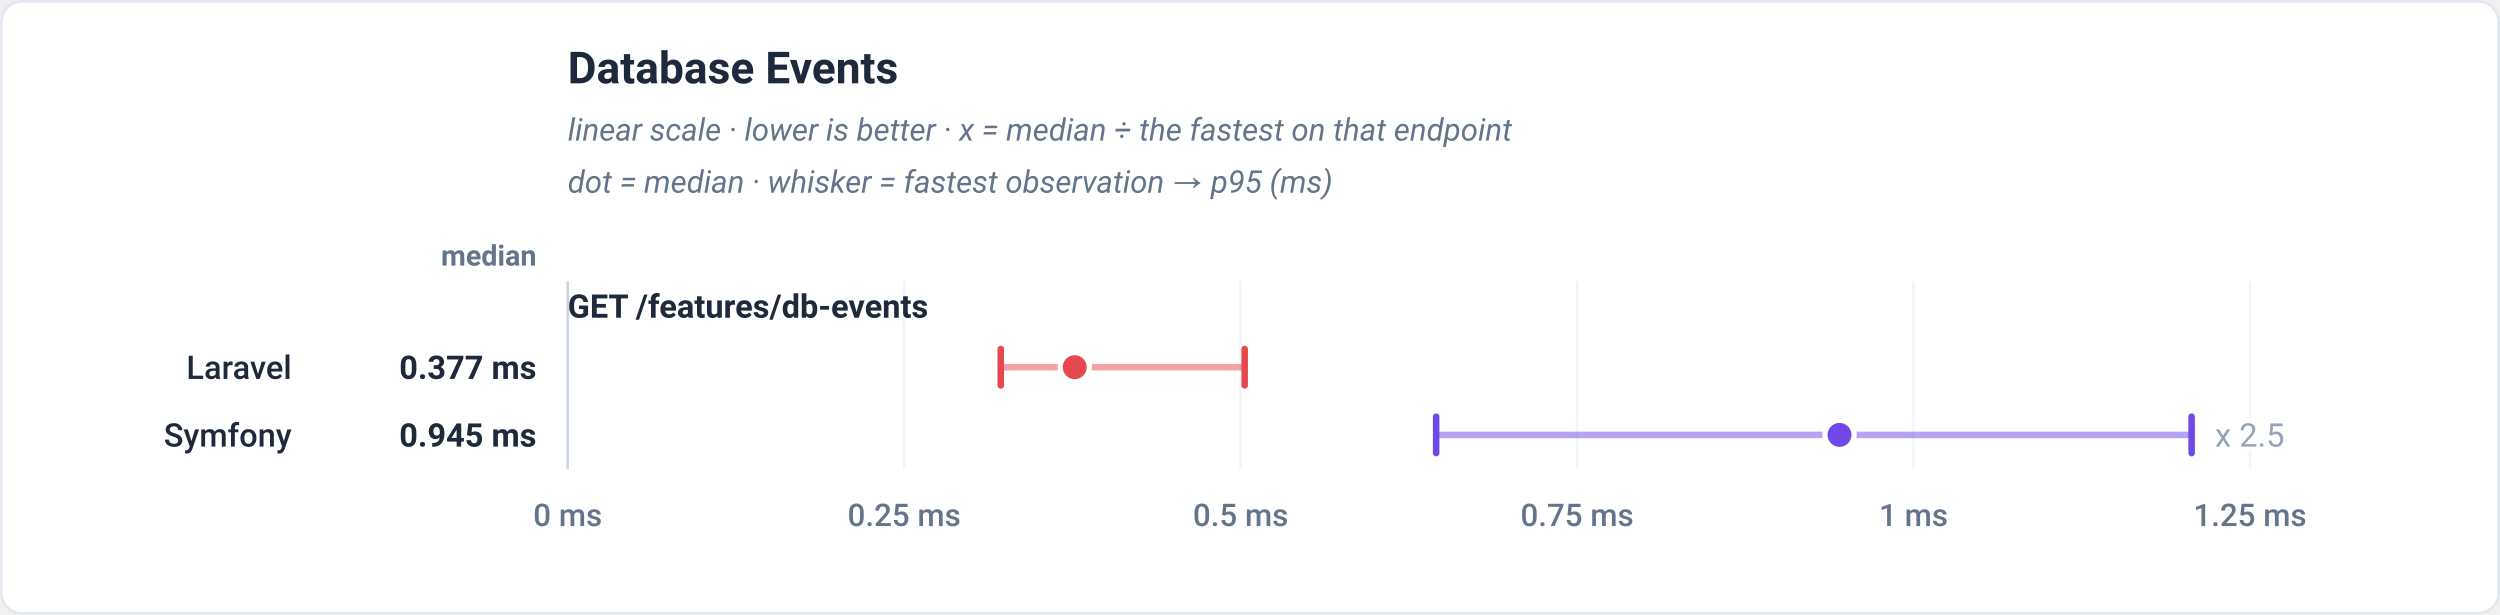
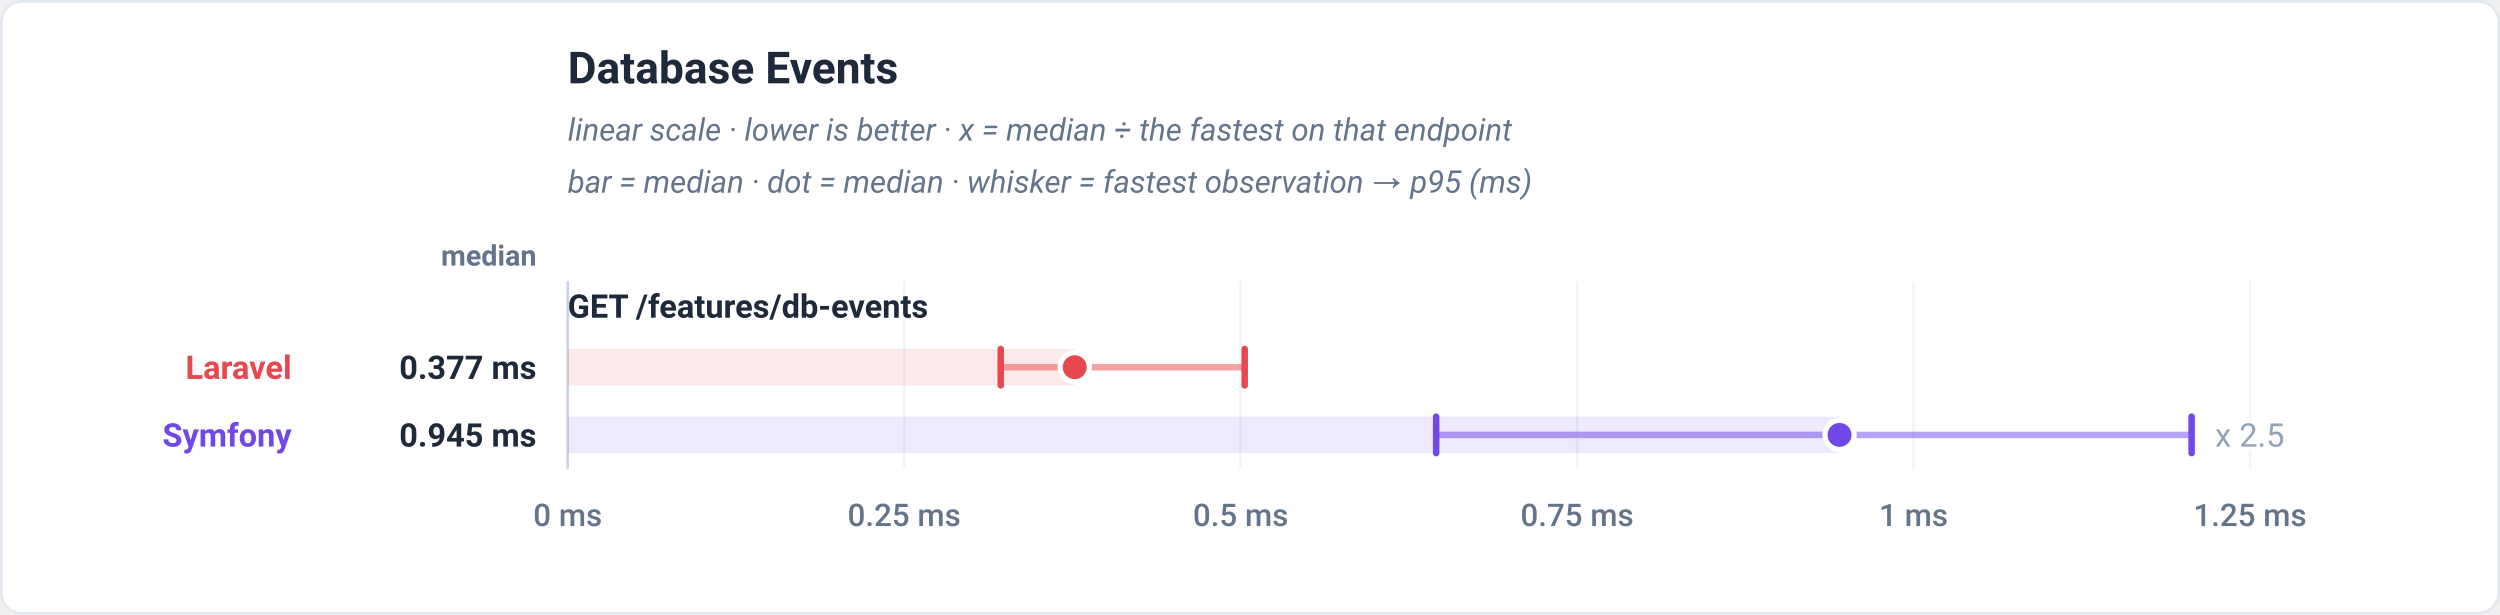
<svg xmlns="http://www.w3.org/2000/svg" viewBox="0 0 960 236" width="960" height="236" role="img" font-family="-apple-system,BlinkMacSystemFont,'Segoe UI',Roboto,Helvetica,Arial,sans-serif">
  <rect x="0.5" y="0.5" width="959" height="235" rx="8" fill="#ffffff" stroke="#e2e8f0" />
  <text x="218" y="32" font-family="-apple-system,BlinkMacSystemFont,'Segoe UI',Roboto,Helvetica,Arial,sans-serif" font-size="17" font-weight="700" fill="#1e293b" text-anchor="start">Database Events</text>
  <text x="218" y="54" font-family="-apple-system,BlinkMacSystemFont,'Segoe UI',Roboto,Helvetica,Arial,sans-serif" font-size="12" font-weight="400" fill="#64748b" text-anchor="start" font-style="italic">linear scale · lower is better · x = median ÷ the fastest on that endpoint</text>
-   <text x="218" y="74" font-family="-apple-system,BlinkMacSystemFont,'Segoe UI',Roboto,Helvetica,Arial,sans-serif" font-size="12" font-weight="400" fill="#64748b" text-anchor="start" font-style="italic">dot = median · whisker = fastest observation → p95 (ms)</text>
+   <text x="218" y="74" font-family="-apple-system,BlinkMacSystemFont,'Segoe UI',Roboto,Helvetica,Arial,sans-serif" font-size="12" font-weight="400" fill="#64748b" text-anchor="start" font-style="italic">bar = median · dot = median · whisker = fastest observation → p95 (ms)</text>
  <text x="206" y="102" font-family="-apple-system,BlinkMacSystemFont,'Segoe UI',Roboto,Helvetica,Arial,sans-serif" font-size="11" font-weight="600" fill="#64748b" text-anchor="end">median</text>
  <line x1="218" y1="108" x2="218" y2="180" stroke="#f1f5f9" stroke-width="1" />
  <text x="218" y="202" font-family="-apple-system,BlinkMacSystemFont,'Segoe UI',Roboto,Helvetica,Arial,sans-serif" font-size="12" font-weight="500" fill="#64748b" text-anchor="middle">0 ms</text>
  <line x1="347.2" y1="108" x2="347.2" y2="180" stroke="#f1f5f9" stroke-width="1" />
  <text x="347.2" y="202" font-family="-apple-system,BlinkMacSystemFont,'Segoe UI',Roboto,Helvetica,Arial,sans-serif" font-size="12" font-weight="500" fill="#64748b" text-anchor="middle">0.25 ms</text>
  <line x1="476.4" y1="108" x2="476.4" y2="180" stroke="#f1f5f9" stroke-width="1" />
  <text x="476.4" y="202" font-family="-apple-system,BlinkMacSystemFont,'Segoe UI',Roboto,Helvetica,Arial,sans-serif" font-size="12" font-weight="500" fill="#64748b" text-anchor="middle">0.5 ms</text>
  <line x1="605.6" y1="108" x2="605.6" y2="180" stroke="#f1f5f9" stroke-width="1" />
  <text x="605.6" y="202" font-family="-apple-system,BlinkMacSystemFont,'Segoe UI',Roboto,Helvetica,Arial,sans-serif" font-size="12" font-weight="500" fill="#64748b" text-anchor="middle">0.75 ms</text>
  <line x1="734.8" y1="108" x2="734.8" y2="180" stroke="#f1f5f9" stroke-width="1" />
  <text x="734.8" y="202" font-family="-apple-system,BlinkMacSystemFont,'Segoe UI',Roboto,Helvetica,Arial,sans-serif" font-size="12" font-weight="500" fill="#64748b" text-anchor="middle">1 ms</text>
  <line x1="864" y1="108" x2="864" y2="180" stroke="#f1f5f9" stroke-width="1" />
  <text x="864" y="202" font-family="-apple-system,BlinkMacSystemFont,'Segoe UI',Roboto,Helvetica,Arial,sans-serif" font-size="12" font-weight="500" fill="#64748b" text-anchor="middle">1.25 ms</text>
  <line x1="218" y1="108" x2="218" y2="180" stroke="#cbd5e1" stroke-width="1" />
  <text x="218" y="122" font-family="-apple-system,BlinkMacSystemFont,'Segoe UI',Roboto,Helvetica,Arial,sans-serif" font-size="12.5" font-weight="700" fill="#1e293b" text-anchor="start">GET /features/db-events</text>
-   <line x1="384.29" y1="141" x2="477.96" y2="141" stroke="#e5484d" stroke-width="2.5" stroke-linecap="round" stroke-opacity="0.5" />
+   <rect x="218" y="134" width="194.69" height="14" fill="#e5484d" fill-opacity="0.12" />
+   <line x1="384.29" y1="141" x2="477.96" y2="141" stroke="#e5484d" stroke-width="2.5" stroke-linecap="round" opacity="0.5" />
  <line x1="384.29" y1="134" x2="384.29" y2="148" stroke="#e5484d" stroke-width="2.5" stroke-linecap="round" />
  <line x1="477.96" y1="134" x2="477.96" y2="148" stroke="#e5484d" stroke-width="2.5" stroke-linecap="round" />
  <circle cx="412.69" cy="141" r="5.6" fill="#e5484d" stroke="#ffffff" stroke-width="2" />
-   <text x="112" y="145.5" font-family="-apple-system,BlinkMacSystemFont,'Segoe UI',Roboto,Helvetica,Arial,sans-serif" font-size="12.5" font-weight="500" fill="#1e293b" text-anchor="end">Laravel</text>
+   <text x="112" y="145.5" font-family="-apple-system,BlinkMacSystemFont,'Segoe UI',Roboto,Helvetica,Arial,sans-serif" font-size="12.5" font-weight="700" fill="#e5484d" text-anchor="end">Laravel</text>
  <text x="206" y="145.5" font-family="-apple-system,BlinkMacSystemFont,'Segoe UI',Roboto,Helvetica,Arial,sans-serif" font-size="12.5" font-weight="700" fill="#1e293b" text-anchor="end">0.377 ms</text>
-   <line x1="551.48" y1="167" x2="841.58" y2="167" stroke="#7048e8" stroke-width="2.5" stroke-linecap="round" stroke-opacity="0.5" />
+   <rect x="218" y="160" width="488.37" height="14" fill="#7048e8" fill-opacity="0.12" />
+   <line x1="551.48" y1="167" x2="841.58" y2="167" stroke="#7048e8" stroke-width="2.5" stroke-linecap="round" opacity="0.5" />
  <line x1="551.48" y1="160" x2="551.48" y2="174" stroke="#7048e8" stroke-width="2.5" stroke-linecap="round" />
  <line x1="841.58" y1="160" x2="841.58" y2="174" stroke="#7048e8" stroke-width="2.5" stroke-linecap="round" />
  <circle cx="706.37" cy="167" r="5.6" fill="#7048e8" stroke="#ffffff" stroke-width="2" />
  <text x="850.58" y="171.5" font-family="-apple-system,BlinkMacSystemFont,'Segoe UI',Roboto,Helvetica,Arial,sans-serif" font-size="12.5" font-weight="400" fill="#94a3b8" text-anchor="start" stroke="#ffffff" stroke-width="3" paint-order="stroke" stroke-linejoin="round">x 2.5</text>
-   <text x="112" y="171.5" font-family="-apple-system,BlinkMacSystemFont,'Segoe UI',Roboto,Helvetica,Arial,sans-serif" font-size="12.5" font-weight="500" fill="#1e293b" text-anchor="end">Symfony</text>
+   <text x="112" y="171.5" font-family="-apple-system,BlinkMacSystemFont,'Segoe UI',Roboto,Helvetica,Arial,sans-serif" font-size="12.5" font-weight="700" fill="#7048e8" text-anchor="end">Symfony</text>
  <text x="206" y="171.5" font-family="-apple-system,BlinkMacSystemFont,'Segoe UI',Roboto,Helvetica,Arial,sans-serif" font-size="12.5" font-weight="700" fill="#1e293b" text-anchor="end">0.945 ms</text>
</svg>
